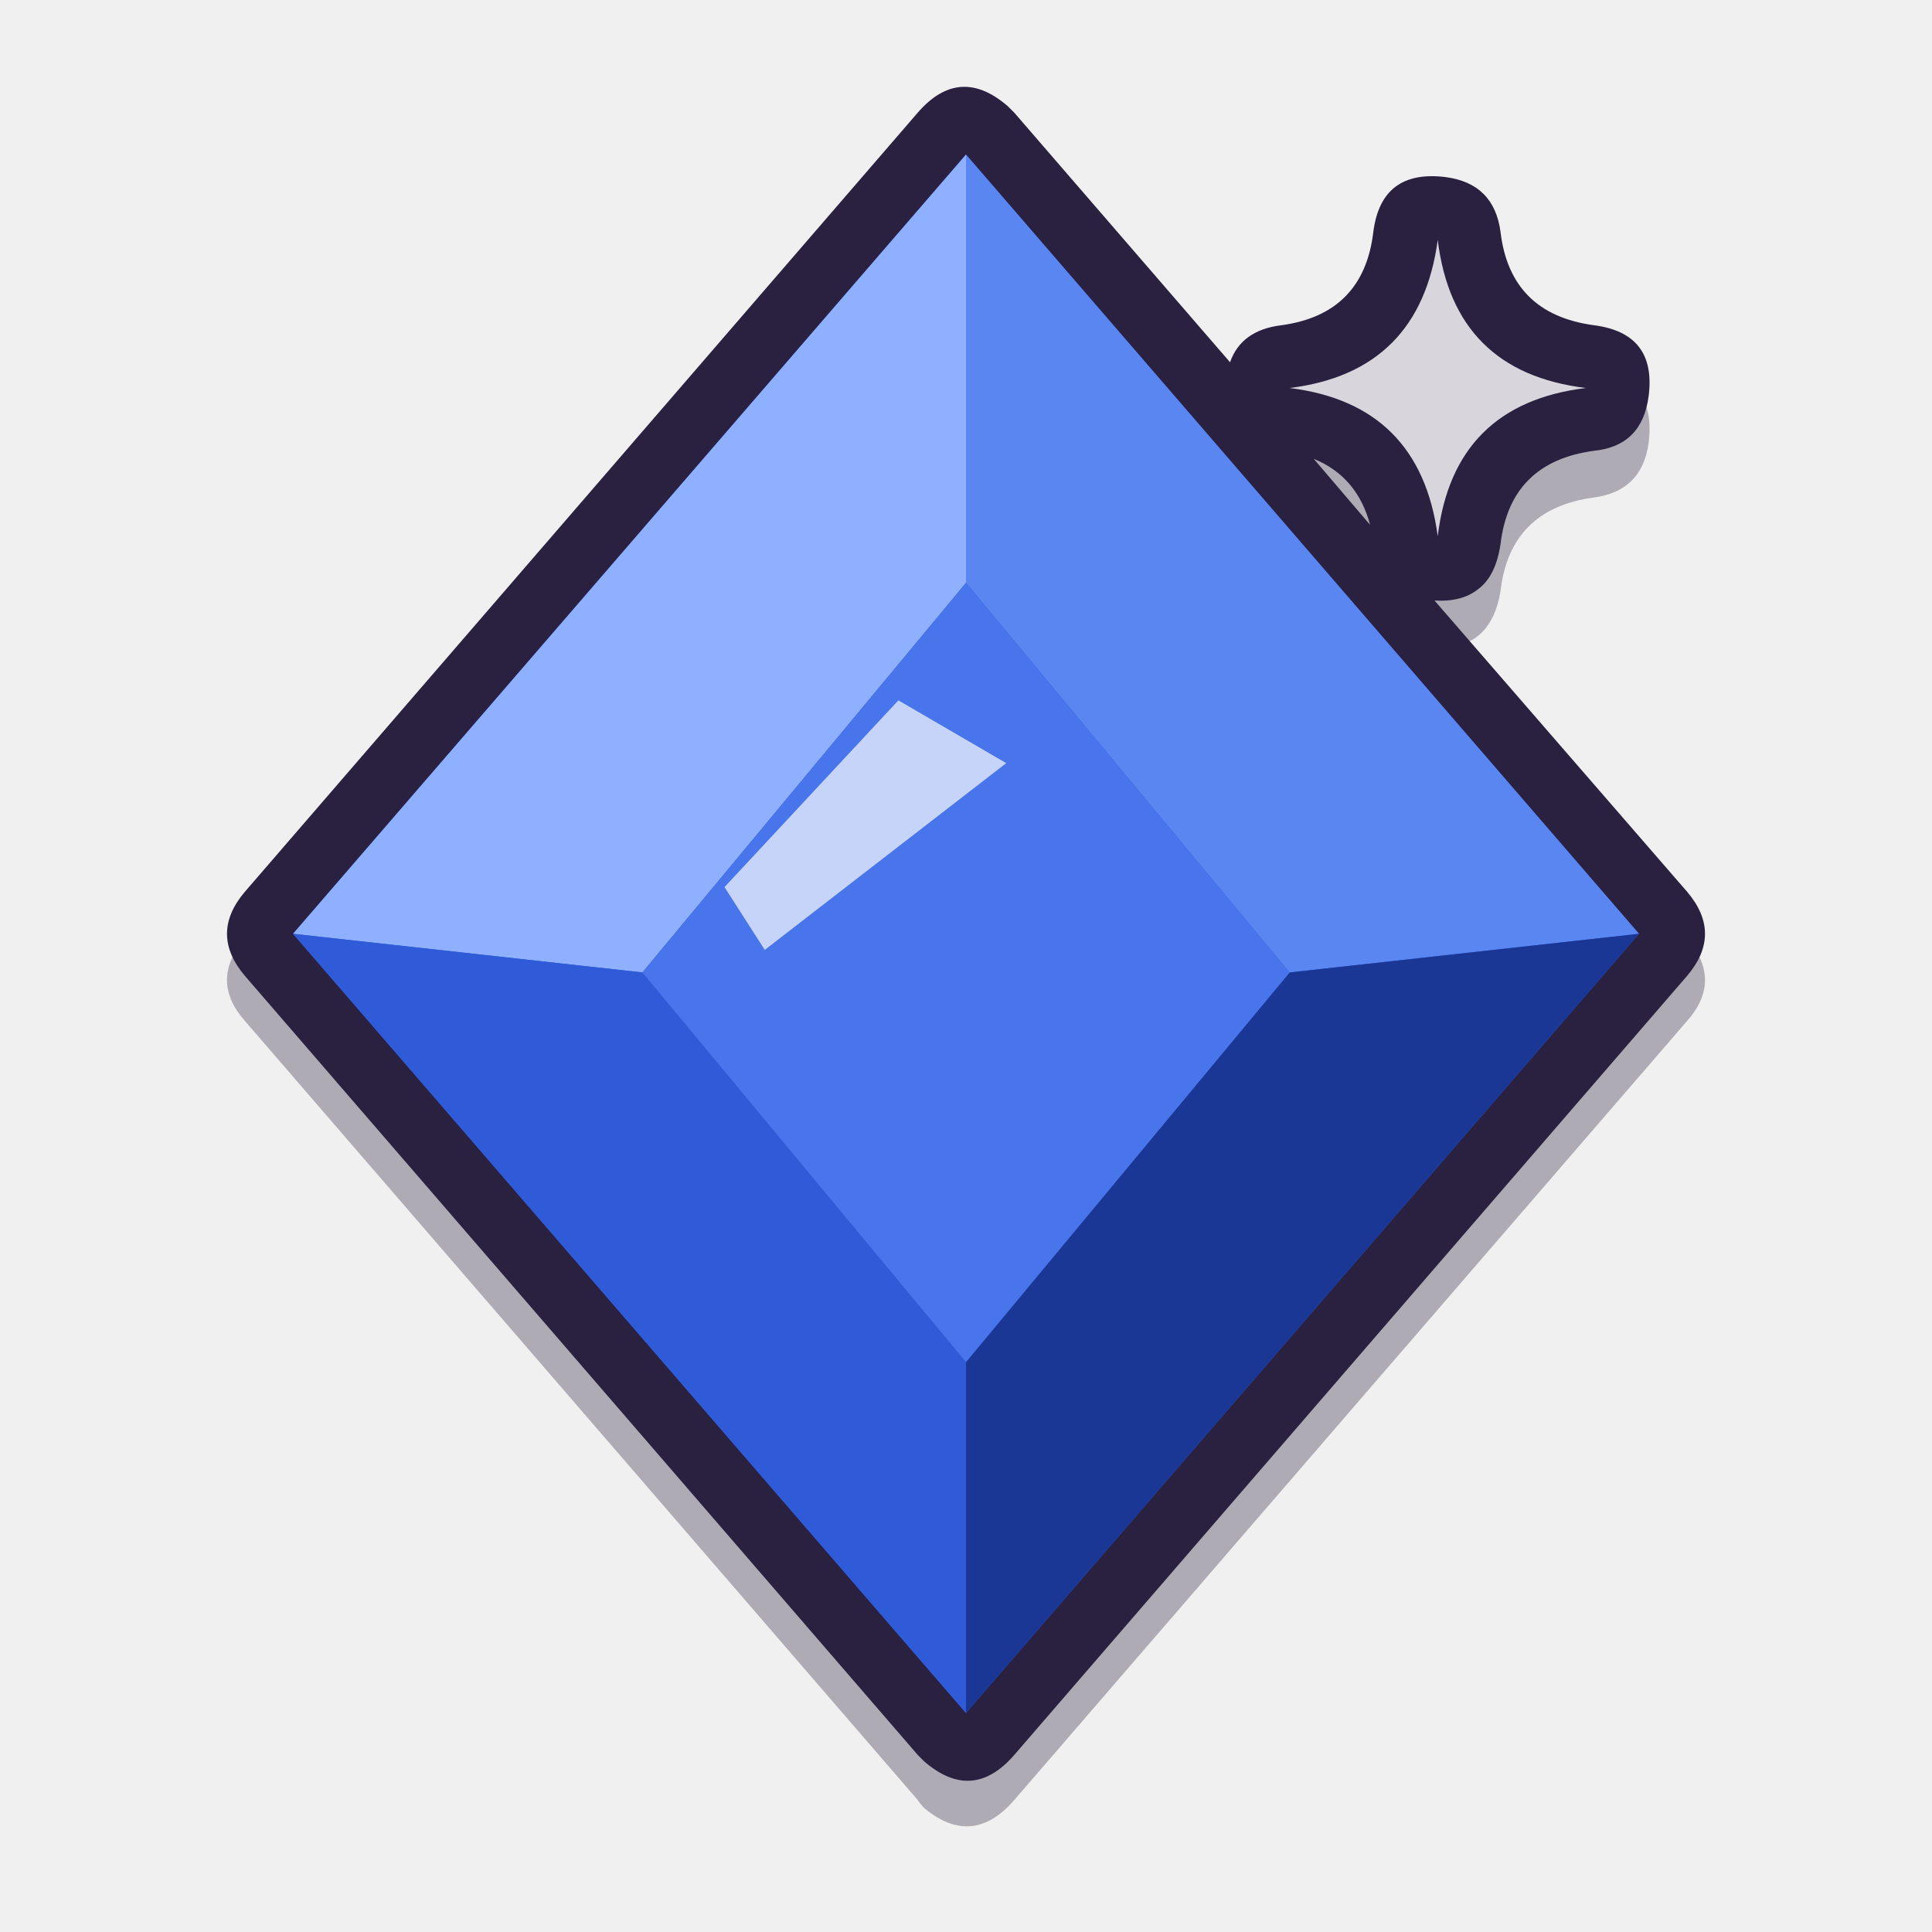
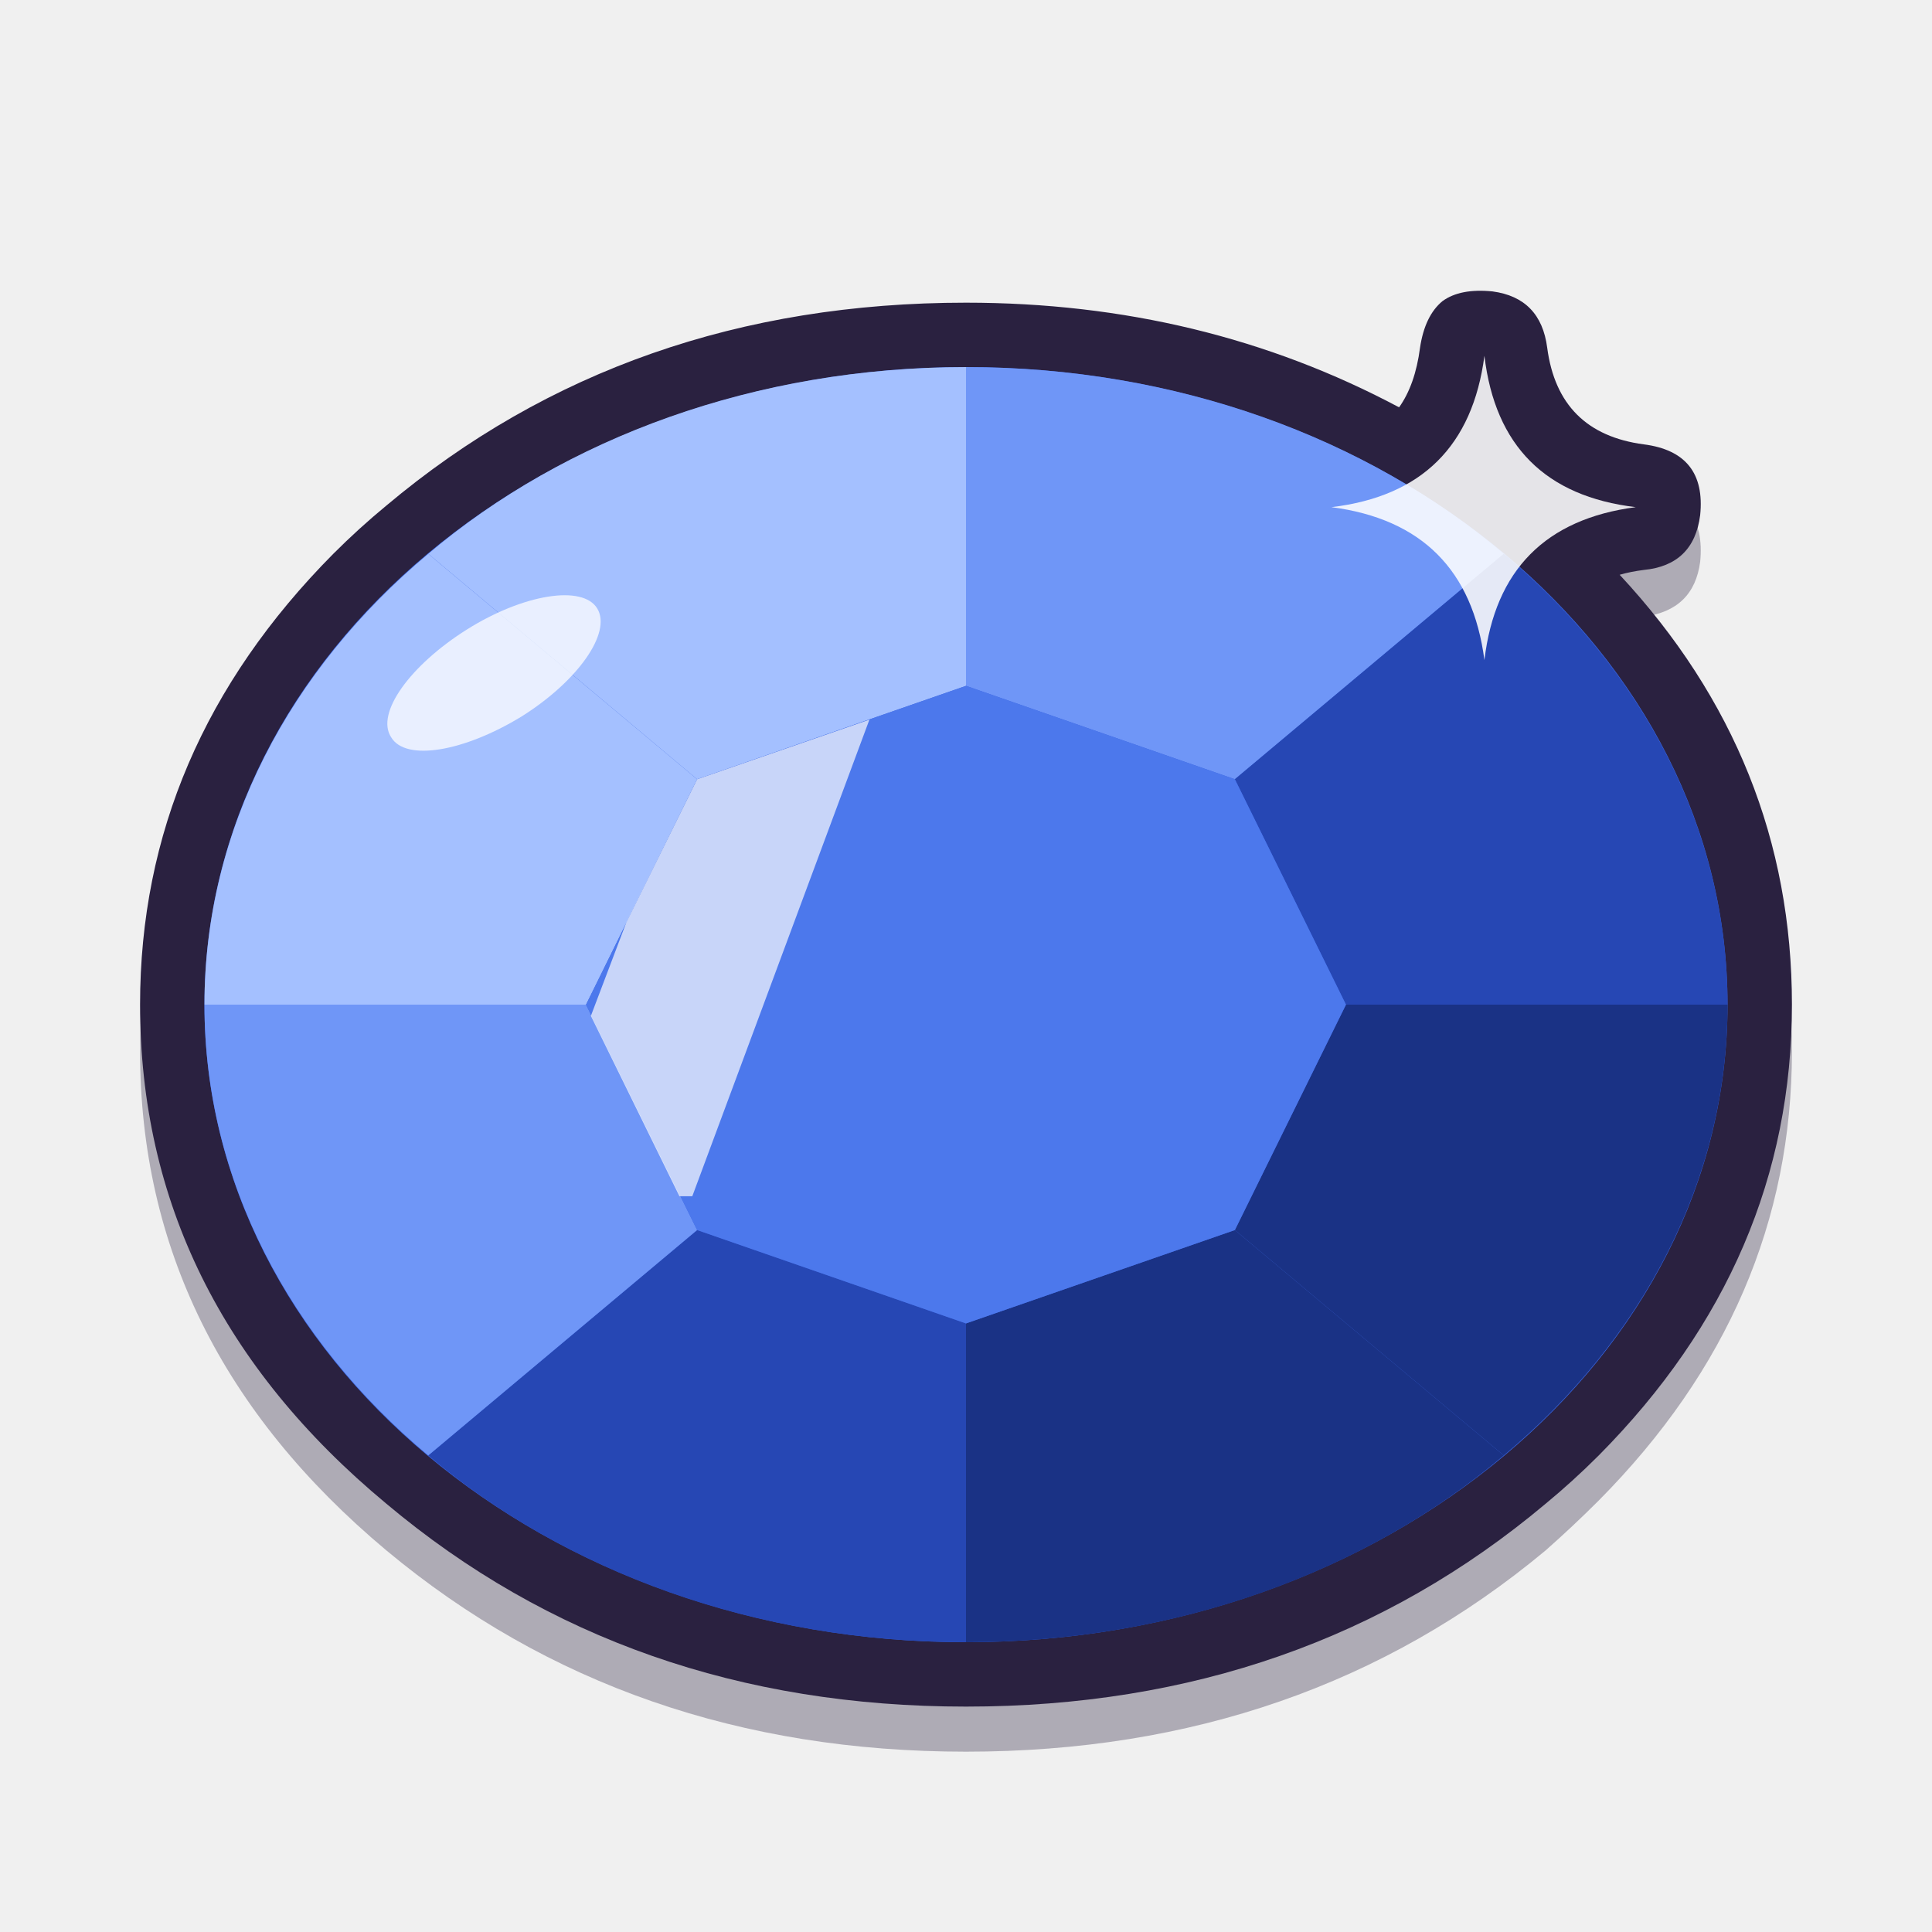
<svg xmlns="http://www.w3.org/2000/svg" viewBox="0 -930 1200 1200">
-   <path fill="#2a2140" fill-opacity="0.333" d="M630 -831 764 -676Q771 -696 796 -699Q847 -706 853 -757Q858 -796 898 -791Q928 -788 932 -757Q938 -706 990 -699Q1029 -695 1024 -655Q1020 -625 990 -621Q938 -614 932 -563Q929 -544 918 -535Q908 -527 891 -529L1048 -347Q1070 -321 1048 -296L630 188Q604 218 574 193Q572 191 570 188L152 -296Q130 -321 152 -347L570 -831Q596 -861 626 -835Q628 -833 630 -831ZM816 -616 851 -575Q843 -605 816 -616Z" />
-   <path fill="#2a2140" d="M630 -860 764 -705Q771 -725 796 -728Q847 -735 853 -786Q858 -825 898 -820Q928 -816 932 -786Q938 -735 990 -728Q1029 -723 1024 -684Q1020 -653 990 -650Q938 -643 932 -592Q929 -572 918 -564Q908 -556 891 -557L1048 -376Q1070 -350 1048 -324L630 160Q604 190 574 164Q572 162 570 160L152 -324Q130 -350 152 -376L570 -860Q596 -890 626 -864Q628 -862 630 -860ZM816 -645 851 -604Q843 -634 816 -645Z" />
-   <path fill="#2f5bd9" d="M600 -834 1018 -350 600 134 182 -350Z" />
-   <path fill="#8fb0ff" d="M600 -834V-568L399 -326L182 -350Z" />
-   <path fill="#5a86f2" d="M600 -834 1018 -350 801 -326 600 -568Z" />
-   <path fill="#1b3796" d="M1018 -350 600 134V-84L801 -326Z" />
-   <path fill="#2f5bd9" d="M182 -350 399 -326 600 -84V134Z" />
-   <path fill="#4874ec" d="M600 -568 801 -326 600 -84 399 -326Z" />
-   <path fill="#ffffff" fill-opacity="0.690" d="M558 -495 625 -456 475 -340 450 -379Z" />
-   <path fill="#ffffff" fill-opacity="0.816" d="M893 -781Q903 -699 985 -689Q903 -679 893 -597Q882 -679 801 -689Q882 -699 893 -781Z" />
+   <path fill="#2a2140" fill-opacity="0.333" d="M1113 -277Q1113 -119 993 2Q977 18 960 33Q810 158 600 158Q390 158 240 33Q87 -95 87 -277Q87 -436 207 -557Q223 -573 240 -588Q390 -713 600 -713Q747 -713 869 -648Q879 -662 882 -686Q885 -705 896 -714Q907 -723 927 -720Q957 -716 961 -686Q968 -632 1021 -626Q1060 -621 1056 -581Q1052 -551 1021 -547Q1013 -546 1006 -544Q1113 -429 1113 -277Z" />
+   <path fill="#2a2140" d="M1113 -306Q1113 -147 993 -26Q977 -10 960 4Q810 130 600 130Q390 130 240 4Q87 -123 87 -306Q87 -465 207 -586Q223 -602 240 -616Q390 -742 600 -742Q747 -742 869 -677Q879 -691 882 -714Q885 -734 896 -743Q907 -751 927 -749Q957 -745 961 -714Q968 -661 1021 -654Q1060 -649 1056 -610Q1052 -579 1021 -576Q1013 -575 1006 -573Q1113 -458 1113 -306Z" />
+   <path fill="#3a66e0" d="M1073 -306C1073 -87 861 90 600 90C339 90 127 -87 127 -306C127 -525 339 -702 600 -702C861 -702 1073 -525 1073 -306Z" />
+   <path fill="#1a3285" d="M1073 -306C1073 -197 1020 -98 934 -26L767 -166L836 -306Z" />
+   <path fill="#1a3285" d="M767 -166 934 -26C849 46 731 90 600 90V-108Z" />
+   <path fill="#2647b4" d="M600 -108V90C469 90 351 46 266 -26L433 -166Z" />
+   <path fill="#6f96f7" d="M433 -166 266 -26C180 -98 127 -197 127 -306H364Z" />
+   <path fill="#a4c0ff" d="M364 -306H127C127 -415 180 -514 266 -586L433 -446Z" />
+   <path fill="#a4c0ff" d="M433 -446 266 -586C351 -658 469 -702 600 -702V-504Z" />
+   <path fill="#6f96f7" d="M600 -504V-702C731 -702 849 -658 934 -586L767 -446Z" />
+   <path fill="#2647b4" d="M1073 -306H836L767 -446L934 -586C1020 -514 1073 -415 1073 -306Z" />
+   <path fill="#4c78ec" d="M836 -306 767 -166 600 -108 433 -166 364 -306 433 -446 600 -504 767 -446Z" />
+   <path fill="#ffffff" fill-opacity="0.690" d="M367 -299 389 -357 433 -446 540 -483 430 -187H422L367 -299Z" />
+   <path fill="#ffffff" fill-opacity="0.753" d="M371 -552C380 -537 359 -507 324 -485C288 -463 252 -457 243 -472C233 -487 255 -517 290 -539C325 -561 362 -567 371 -552Z" />
+   <path fill="#ffffff" fill-opacity="0.878" d="M922 -709Q932 -625 1016 -615Q932 -604 922 -520Q911 -604 827 -615Q911 -625 922 -709Z" />
</svg>
